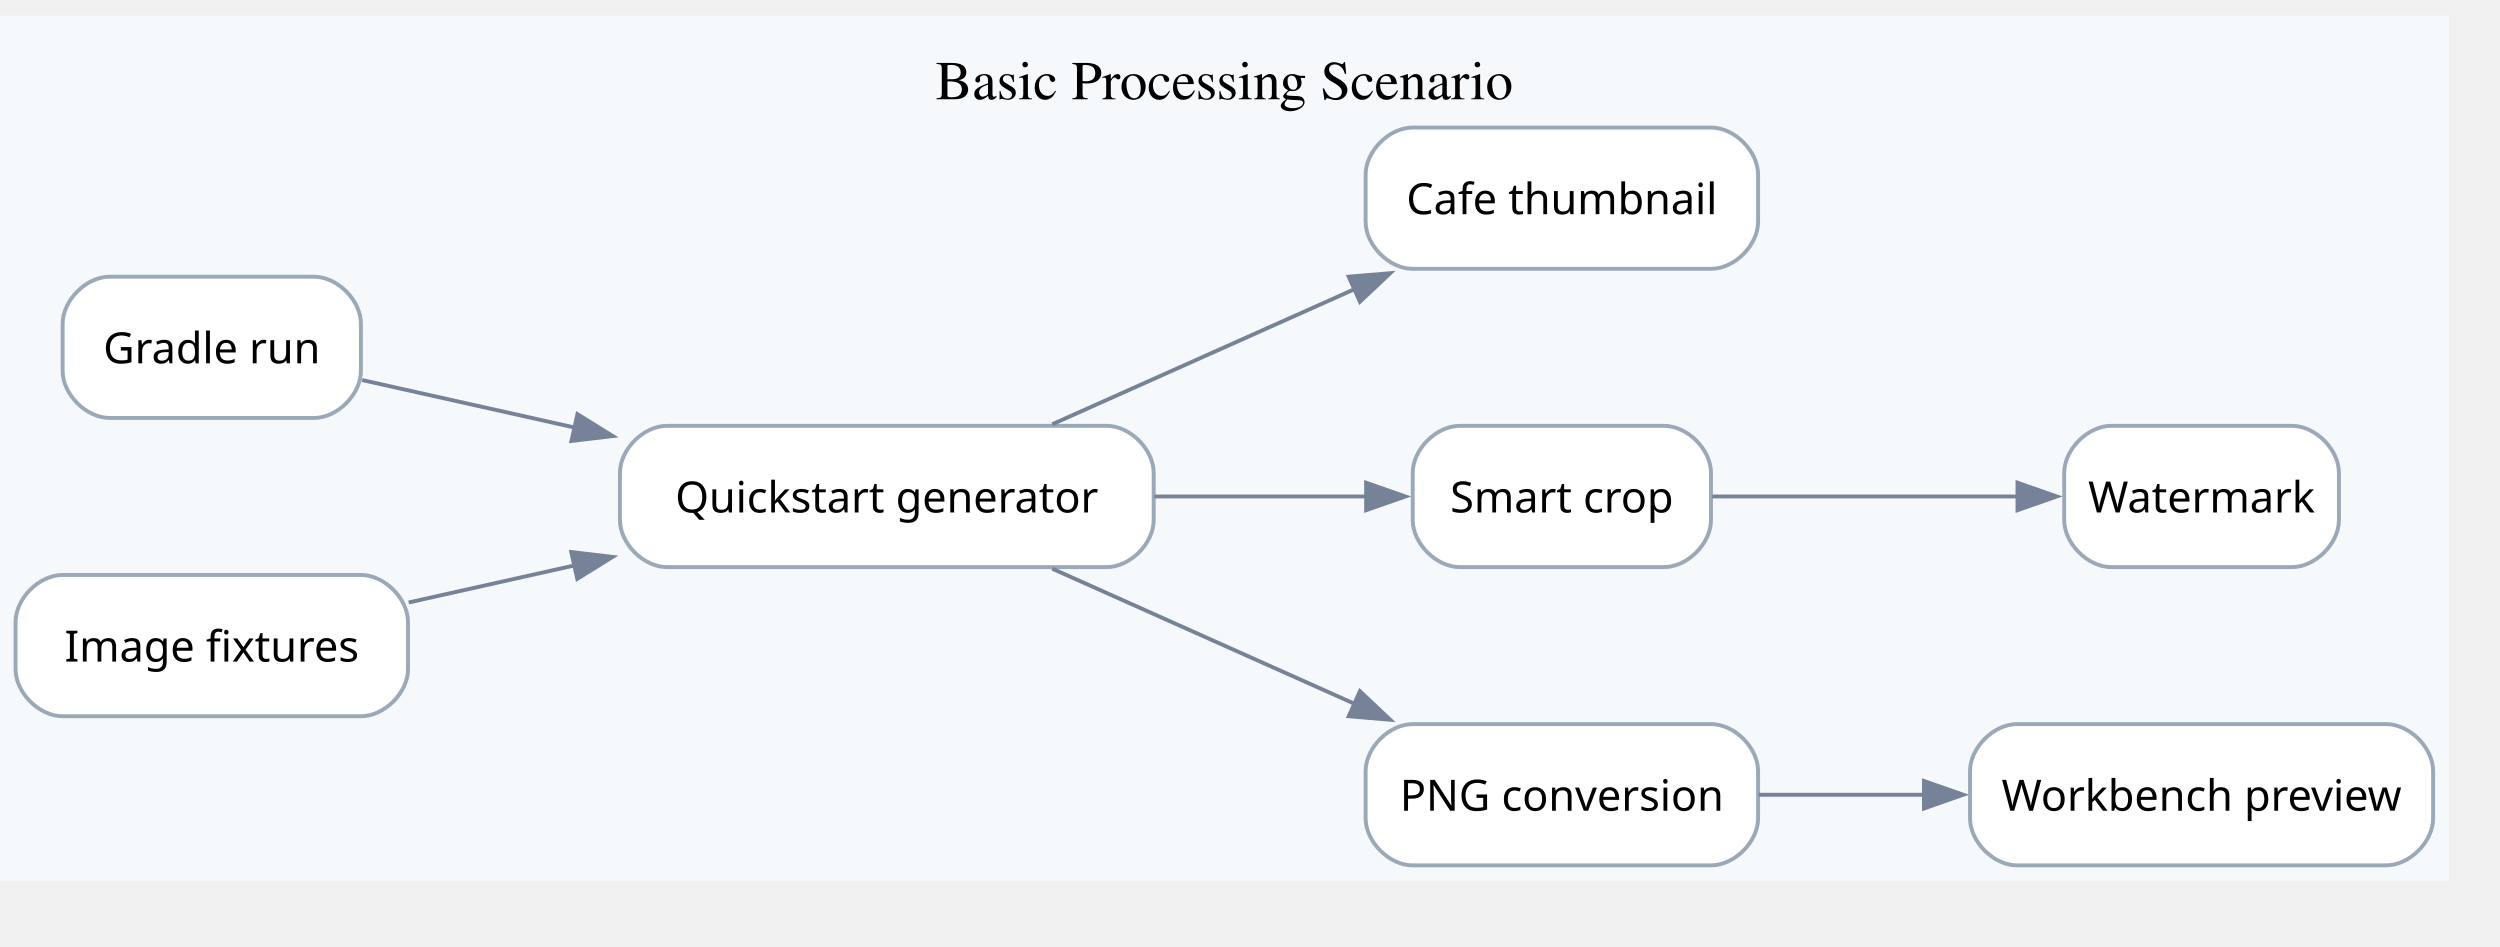
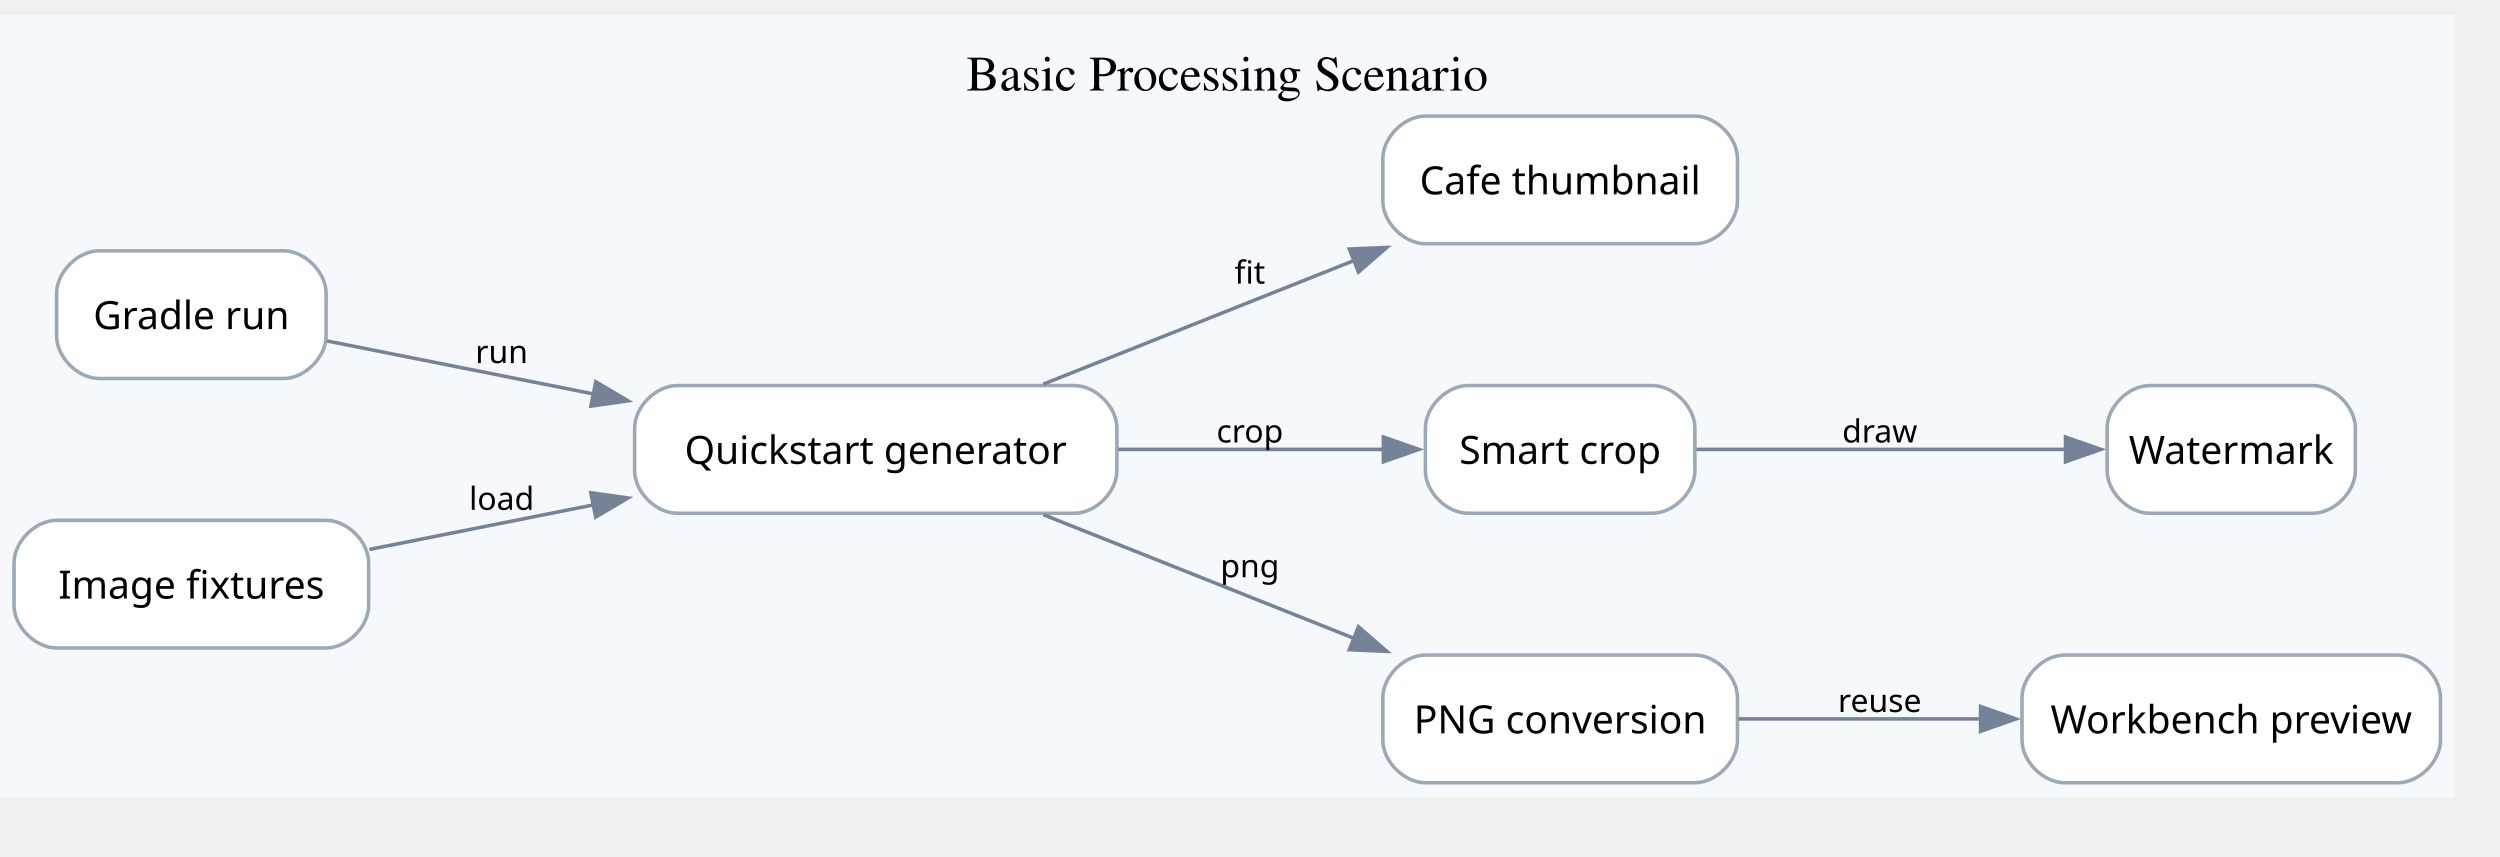
- <svg xmlns="http://www.w3.org/2000/svg" width="650pt" height="246pt" viewBox="13.00 13.00 637.00 233.00">
+ <svg xmlns="http://www.w3.org/2000/svg" width="718pt" height="246pt" viewBox="13.00 13.00 705.00 233.00">
  <g id="graph0" class="graph" transform="scale(1 1) rotate(0) translate(16.96 229.46)">
-     <polygon fill="#f6f9fc" stroke="none" points="-4,4 -4,-216.5 620,-216.5 620,4 -4,4" />
-     <text xml:space="preserve" text-anchor="middle" x="308" y="-195.2" font-family="Times,serif" font-size="14.00">Basic Processing Scenario</text>
+     <polygon fill="#f6f9fc" stroke="none" points="-4,4 -4,-216.5 688.25,-216.5 688.25,4 -4,4" />
+     <text xml:space="preserve" text-anchor="middle" x="342.12" y="-195.2" font-family="Times,serif" font-size="14.00">Basic Processing Scenario</text>
    <g id="node1" class="node">
      <path fill="#ffffff" stroke="#9aa8b8" d="M76,-150C76,-150 24,-150 24,-150 18,-150 12,-144 12,-138 12,-138 12,-126 12,-126 12,-120 18,-114 24,-114 24,-114 76,-114 76,-114 82,-114 88,-120 88,-126 88,-126 88,-138 88,-138 88,-144 82,-150 76,-150" />
      <text xml:space="preserve" text-anchor="middle" x="50" y="-127.92" font-family="Comic Mono" font-size="11.00">Gradle run</text>
    </g>
    <g id="node3" class="node">
-       <path fill="#ffffff" stroke="#9aa8b8" d="M278,-112C278,-112 166,-112 166,-112 160,-112 154,-106 154,-100 154,-100 154,-88 154,-88 154,-82 160,-76 166,-76 166,-76 278,-76 278,-76 284,-76 290,-82 290,-88 290,-88 290,-100 290,-100 290,-106 284,-112 278,-112" />
-       <text xml:space="preserve" text-anchor="middle" x="222" y="-89.92" font-family="Comic Mono" font-size="11.00">Quickstart generator</text>
+       <path fill="#ffffff" stroke="#9aa8b8" d="M299,-112C299,-112 187,-112 187,-112 181,-112 175,-106 175,-100 175,-100 175,-88 175,-88 175,-82 181,-76 187,-76 187,-76 299,-76 299,-76 305,-76 311,-82 311,-88 311,-88 311,-100 311,-100 311,-106 305,-112 299,-112" />
+       <text xml:space="preserve" text-anchor="middle" x="243" y="-89.92" font-family="Comic Mono" font-size="11.00">Quickstart generator</text>
    </g>
    <g id="edge1" class="edge">
-       <path fill="none" stroke="#758297" d="M88.31,-123.66C104.32,-120.08 123.67,-115.76 142.59,-111.53" />
-       <polygon fill="#758297" stroke="#758297" points="143.17,-114.98 152.17,-109.39 141.65,-108.15 143.17,-114.98" />
+       <path fill="none" stroke="#758297" d="M88.28,-124.58C109.75,-120.31 137.56,-114.78 163.62,-109.59" />
+       <polygon fill="#758297" stroke="#758297" points="164.05,-113.08 173.17,-107.69 162.68,-106.21 164.05,-113.08" />
+       <text xml:space="preserve" text-anchor="middle" x="137.5" y="-118.35" font-family="Comic Mono" font-size="9.00">run</text>
    </g>
    <g id="node2" class="node">
      <path fill="#ffffff" stroke="#9aa8b8" d="M88,-74C88,-74 12,-74 12,-74 6,-74 0,-68 0,-62 0,-62 0,-50 0,-50 0,-44 6,-38 12,-38 12,-38 88,-38 88,-38 94,-38 100,-44 100,-50 100,-50 100,-62 100,-62 100,-68 94,-74 88,-74" />
      <text xml:space="preserve" text-anchor="middle" x="50" y="-51.92" font-family="Comic Mono" font-size="11.00">Image fixtures</text>
    </g>
    <g id="edge2" class="edge">
-       <path fill="none" stroke="#758297" d="M100.17,-66.99C113.46,-69.96 128.17,-73.25 142.62,-76.48" />
-       <polygon fill="#758297" stroke="#758297" points="141.6,-79.84 152.12,-78.6 143.13,-73.01 141.6,-79.84" />
+       <path fill="none" stroke="#758297" d="M100.19,-65.79C119.48,-69.62 142.11,-74.13 163.55,-78.39" />
+       <polygon fill="#758297" stroke="#758297" points="162.65,-81.78 173.14,-80.3 164.02,-74.92 162.65,-81.78" />
+       <text xml:space="preserve" text-anchor="middle" x="137.5" y="-76.95" font-family="Comic Mono" font-size="9.00">load</text>
    </g>
    <g id="node4" class="node">
-       <path fill="#ffffff" stroke="#9aa8b8" d="M432,-188C432,-188 356,-188 356,-188 350,-188 344,-182 344,-176 344,-176 344,-164 344,-164 344,-158 350,-152 356,-152 356,-152 432,-152 432,-152 438,-152 444,-158 444,-164 444,-164 444,-176 444,-176 444,-182 438,-188 432,-188" />
-       <text xml:space="preserve" text-anchor="middle" x="394" y="-165.93" font-family="Comic Mono" font-size="11.00">Cafe thumbnail</text>
+       <path fill="#ffffff" stroke="#9aa8b8" d="M474,-188C474,-188 398,-188 398,-188 392,-188 386,-182 386,-176 386,-176 386,-164 386,-164 386,-158 392,-152 398,-152 398,-152 474,-152 474,-152 480,-152 486,-158 486,-164 486,-164 486,-176 486,-176 486,-182 480,-188 474,-188" />
+       <text xml:space="preserve" text-anchor="middle" x="436" y="-165.93" font-family="Comic Mono" font-size="11.00">Cafe thumbnail</text>
    </g>
    <g id="edge3" class="edge">
-       <path fill="none" stroke="#758297" d="M264.15,-112.4C287.37,-122.78 316.59,-135.84 341.34,-146.9" />
-       <polygon fill="#758297" stroke="#758297" points="339.7,-150 350.26,-150.89 342.55,-143.61 339.7,-150" />
+       <path fill="none" stroke="#758297" d="M290.24,-112.4C316.67,-122.92 350.03,-136.19 378.07,-147.35" />
+       <polygon fill="#758297" stroke="#758297" points="376.54,-150.5 387.12,-150.95 379.12,-144 376.54,-150.5" />
+       <text xml:space="preserve" text-anchor="middle" x="348.5" y="-140.76" font-family="Comic Mono" font-size="9.00">fit</text>
    </g>
    <g id="node5" class="node">
-       <path fill="#ffffff" stroke="#9aa8b8" d="M420,-112C420,-112 368,-112 368,-112 362,-112 356,-106 356,-100 356,-100 356,-88 356,-88 356,-82 362,-76 368,-76 368,-76 420,-76 420,-76 426,-76 432,-82 432,-88 432,-88 432,-100 432,-100 432,-106 426,-112 420,-112" />
-       <text xml:space="preserve" text-anchor="middle" x="394" y="-89.92" font-family="Comic Mono" font-size="11.00">Smart crop</text>
+       <path fill="#ffffff" stroke="#9aa8b8" d="M462,-112C462,-112 410,-112 410,-112 404,-112 398,-106 398,-100 398,-100 398,-88 398,-88 398,-82 404,-76 410,-76 410,-76 462,-76 462,-76 468,-76 474,-82 474,-88 474,-88 474,-100 474,-100 474,-106 468,-112 462,-112" />
+       <text xml:space="preserve" text-anchor="middle" x="436" y="-89.92" font-family="Comic Mono" font-size="11.00">Smart crop</text>
    </g>
    <g id="edge4" class="edge">
-       <path fill="none" stroke="#758297" d="M290.19,-94C308.29,-94 327.51,-94 344.38,-94" />
-       <polygon fill="#758297" stroke="#758297" points="344.13,-97.5 354.13,-94 344.13,-90.5 344.13,-97.5" />
+       <path fill="none" stroke="#758297" d="M311.34,-94C336.03,-94 363.49,-94 386.24,-94" />
+       <polygon fill="#758297" stroke="#758297" points="386.16,-97.5 396.16,-94 386.16,-90.5 386.16,-97.5" />
+       <text xml:space="preserve" text-anchor="middle" x="348.5" y="-95.95" font-family="Comic Mono" font-size="9.00">crop</text>
    </g>
    <g id="node6" class="node">
-       <path fill="#ffffff" stroke="#9aa8b8" d="M432,-36C432,-36 356,-36 356,-36 350,-36 344,-30 344,-24 344,-24 344,-12 344,-12 344,-6 350,0 356,0 356,0 432,0 432,0 438,0 444,-6 444,-12 444,-12 444,-24 444,-24 444,-30 438,-36 432,-36" />
-       <text xml:space="preserve" text-anchor="middle" x="394" y="-13.93" font-family="Comic Mono" font-size="11.00">PNG conversion</text>
+       <path fill="#ffffff" stroke="#9aa8b8" d="M474,-36C474,-36 398,-36 398,-36 392,-36 386,-30 386,-24 386,-24 386,-12 386,-12 386,-6 392,0 398,0 398,0 474,0 474,0 480,0 486,-6 486,-12 486,-12 486,-24 486,-24 486,-30 480,-36 474,-36" />
+       <text xml:space="preserve" text-anchor="middle" x="436" y="-13.93" font-family="Comic Mono" font-size="11.00">PNG conversion</text>
    </g>
    <g id="edge5" class="edge">
-       <path fill="none" stroke="#758297" d="M264.15,-75.6C287.37,-65.22 316.59,-52.16 341.34,-41.1" />
-       <polygon fill="#758297" stroke="#758297" points="342.55,-44.39 350.26,-37.11 339.7,-38 342.55,-44.39" />
+       <path fill="none" stroke="#758297" d="M290.24,-75.6C316.67,-65.08 350.03,-51.81 378.07,-40.65" />
+       <polygon fill="#758297" stroke="#758297" points="379.12,-44 387.12,-37.05 376.54,-37.5 379.12,-44" />
+       <text xml:space="preserve" text-anchor="middle" x="348.5" y="-57.95" font-family="Comic Mono" font-size="9.00">png</text>
    </g>
    <g id="node7" class="node">
-       <path fill="#ffffff" stroke="#9aa8b8" d="M580,-112C580,-112 534,-112 534,-112 528,-112 522,-106 522,-100 522,-100 522,-88 522,-88 522,-82 528,-76 534,-76 534,-76 580,-76 580,-76 586,-76 592,-82 592,-88 592,-88 592,-100 592,-100 592,-106 586,-112 580,-112" />
-       <text xml:space="preserve" text-anchor="middle" x="557" y="-89.92" font-family="Comic Mono" font-size="11.00">Watermark</text>
+       <path fill="#ffffff" stroke="#9aa8b8" d="M648.25,-112C648.25,-112 602.25,-112 602.25,-112 596.25,-112 590.25,-106 590.25,-100 590.25,-100 590.25,-88 590.25,-88 590.25,-82 596.25,-76 602.25,-76 602.25,-76 648.25,-76 648.25,-76 654.25,-76 660.25,-82 660.25,-88 660.25,-88 660.25,-100 660.25,-100 660.25,-106 654.25,-112 648.25,-112" />
+       <text xml:space="preserve" text-anchor="middle" x="625.25" y="-89.92" font-family="Comic Mono" font-size="11.00">Watermark</text>
    </g>
    <g id="edge6" class="edge">
-       <path fill="none" stroke="#758297" d="M432.34,-94C455.6,-94 485.68,-94 510.34,-94" />
-       <polygon fill="#758297" stroke="#758297" points="510.1,-97.5 520.1,-94 510.1,-90.5 510.1,-97.5" />
+       <path fill="none" stroke="#758297" d="M474.44,-94C504.48,-94 546.76,-94 578.75,-94" />
+       <polygon fill="#758297" stroke="#758297" points="578.51,-97.5 588.51,-94 578.51,-90.5 578.51,-97.5" />
+       <text xml:space="preserve" text-anchor="middle" x="526.12" y="-95.95" font-family="Comic Mono" font-size="9.00">draw</text>
    </g>
    <g id="node8" class="node">
-       <path fill="#ffffff" stroke="#9aa8b8" d="M604,-36C604,-36 510,-36 510,-36 504,-36 498,-30 498,-24 498,-24 498,-12 498,-12 498,-6 504,0 510,0 510,0 604,0 604,0 610,0 616,-6 616,-12 616,-12 616,-24 616,-24 616,-30 610,-36 604,-36" />
-       <text xml:space="preserve" text-anchor="middle" x="557" y="-13.93" font-family="Comic Mono" font-size="11.00">Workbench preview</text>
+       <path fill="#ffffff" stroke="#9aa8b8" d="M672.25,-36C672.25,-36 578.25,-36 578.25,-36 572.25,-36 566.25,-30 566.25,-24 566.25,-24 566.25,-12 566.25,-12 566.25,-6 572.25,0 578.25,0 578.25,0 672.25,0 672.25,0 678.25,0 684.25,-6 684.25,-12 684.25,-12 684.25,-24 684.25,-24 684.25,-30 678.25,-36 672.25,-36" />
+       <text xml:space="preserve" text-anchor="middle" x="625.25" y="-13.93" font-family="Comic Mono" font-size="11.00">Workbench preview</text>
    </g>
    <g id="edge7" class="edge">
-       <path fill="none" stroke="#758297" d="M444.18,-18C457.53,-18 472.25,-18 486.5,-18" />
-       <polygon fill="#758297" stroke="#758297" points="486.27,-21.5 496.27,-18 486.27,-14.5 486.27,-21.5" />
+       <path fill="none" stroke="#758297" d="M486.2,-18C507.15,-18 531.96,-18 554.73,-18" />
+       <polygon fill="#758297" stroke="#758297" points="554.56,-21.5 564.56,-18 554.56,-14.5 554.56,-21.5" />
+       <text xml:space="preserve" text-anchor="middle" x="526.12" y="-19.95" font-family="Comic Mono" font-size="9.00">reuse</text>
    </g>
  </g>
</svg>
